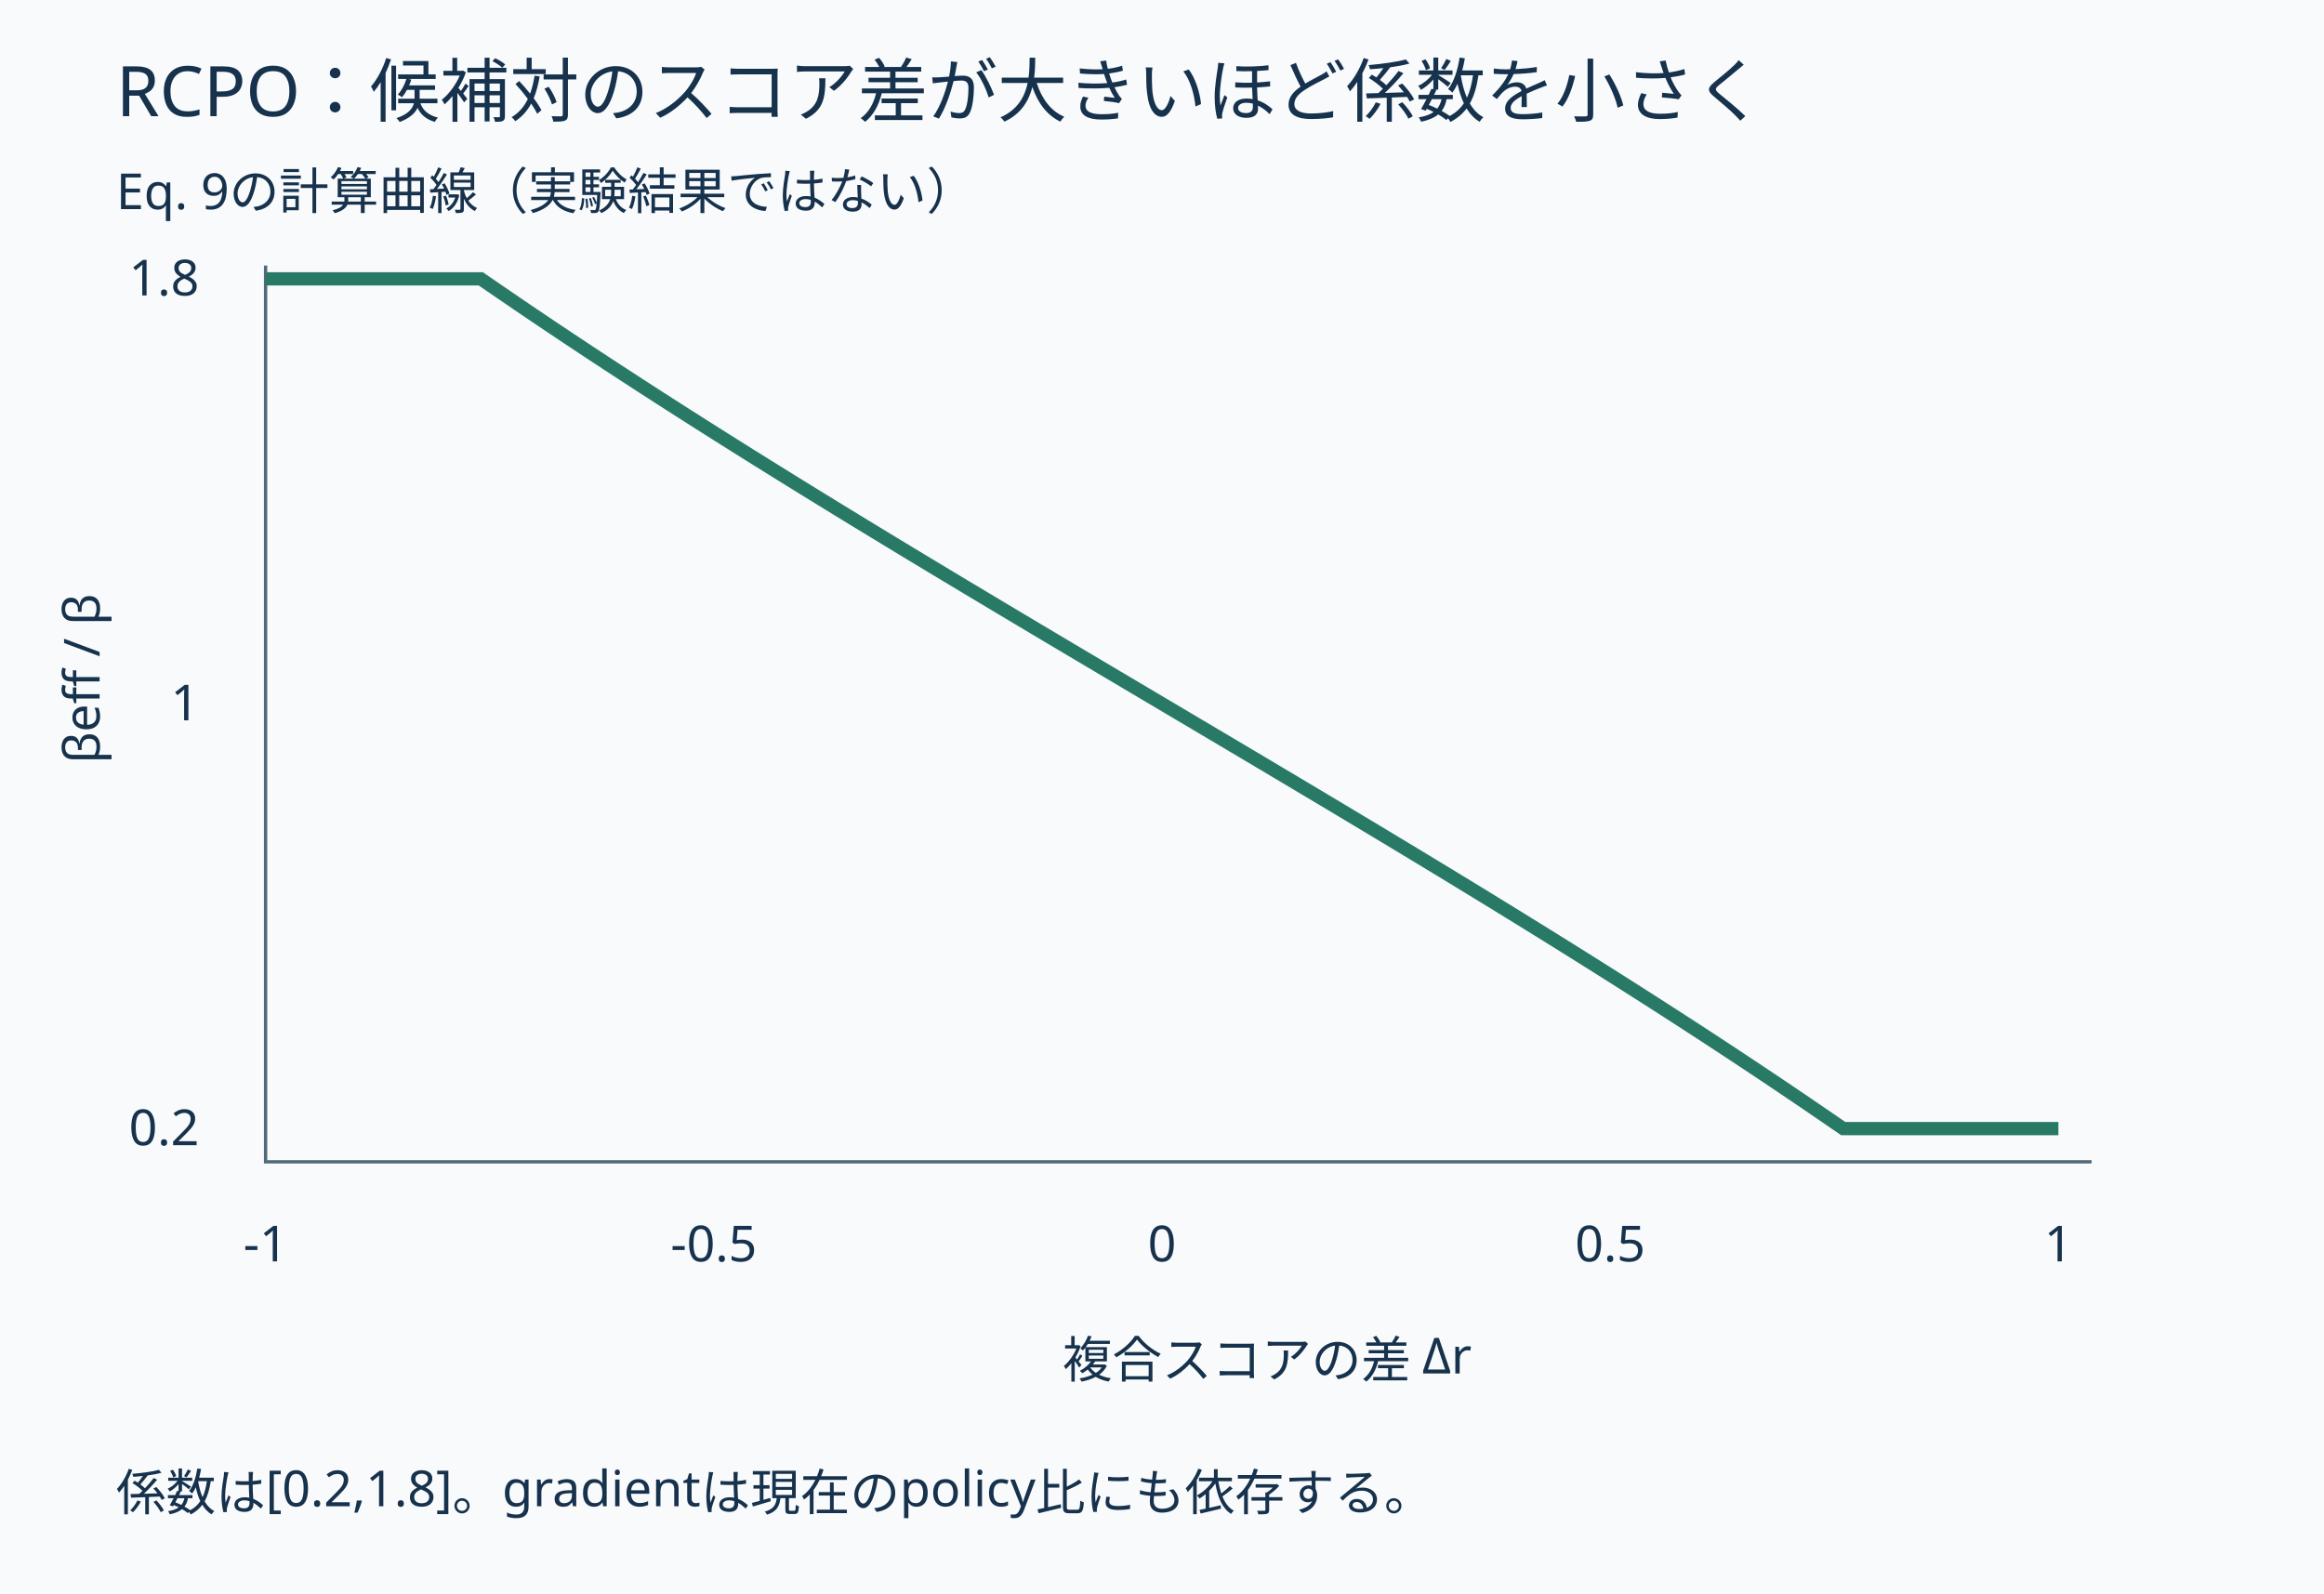
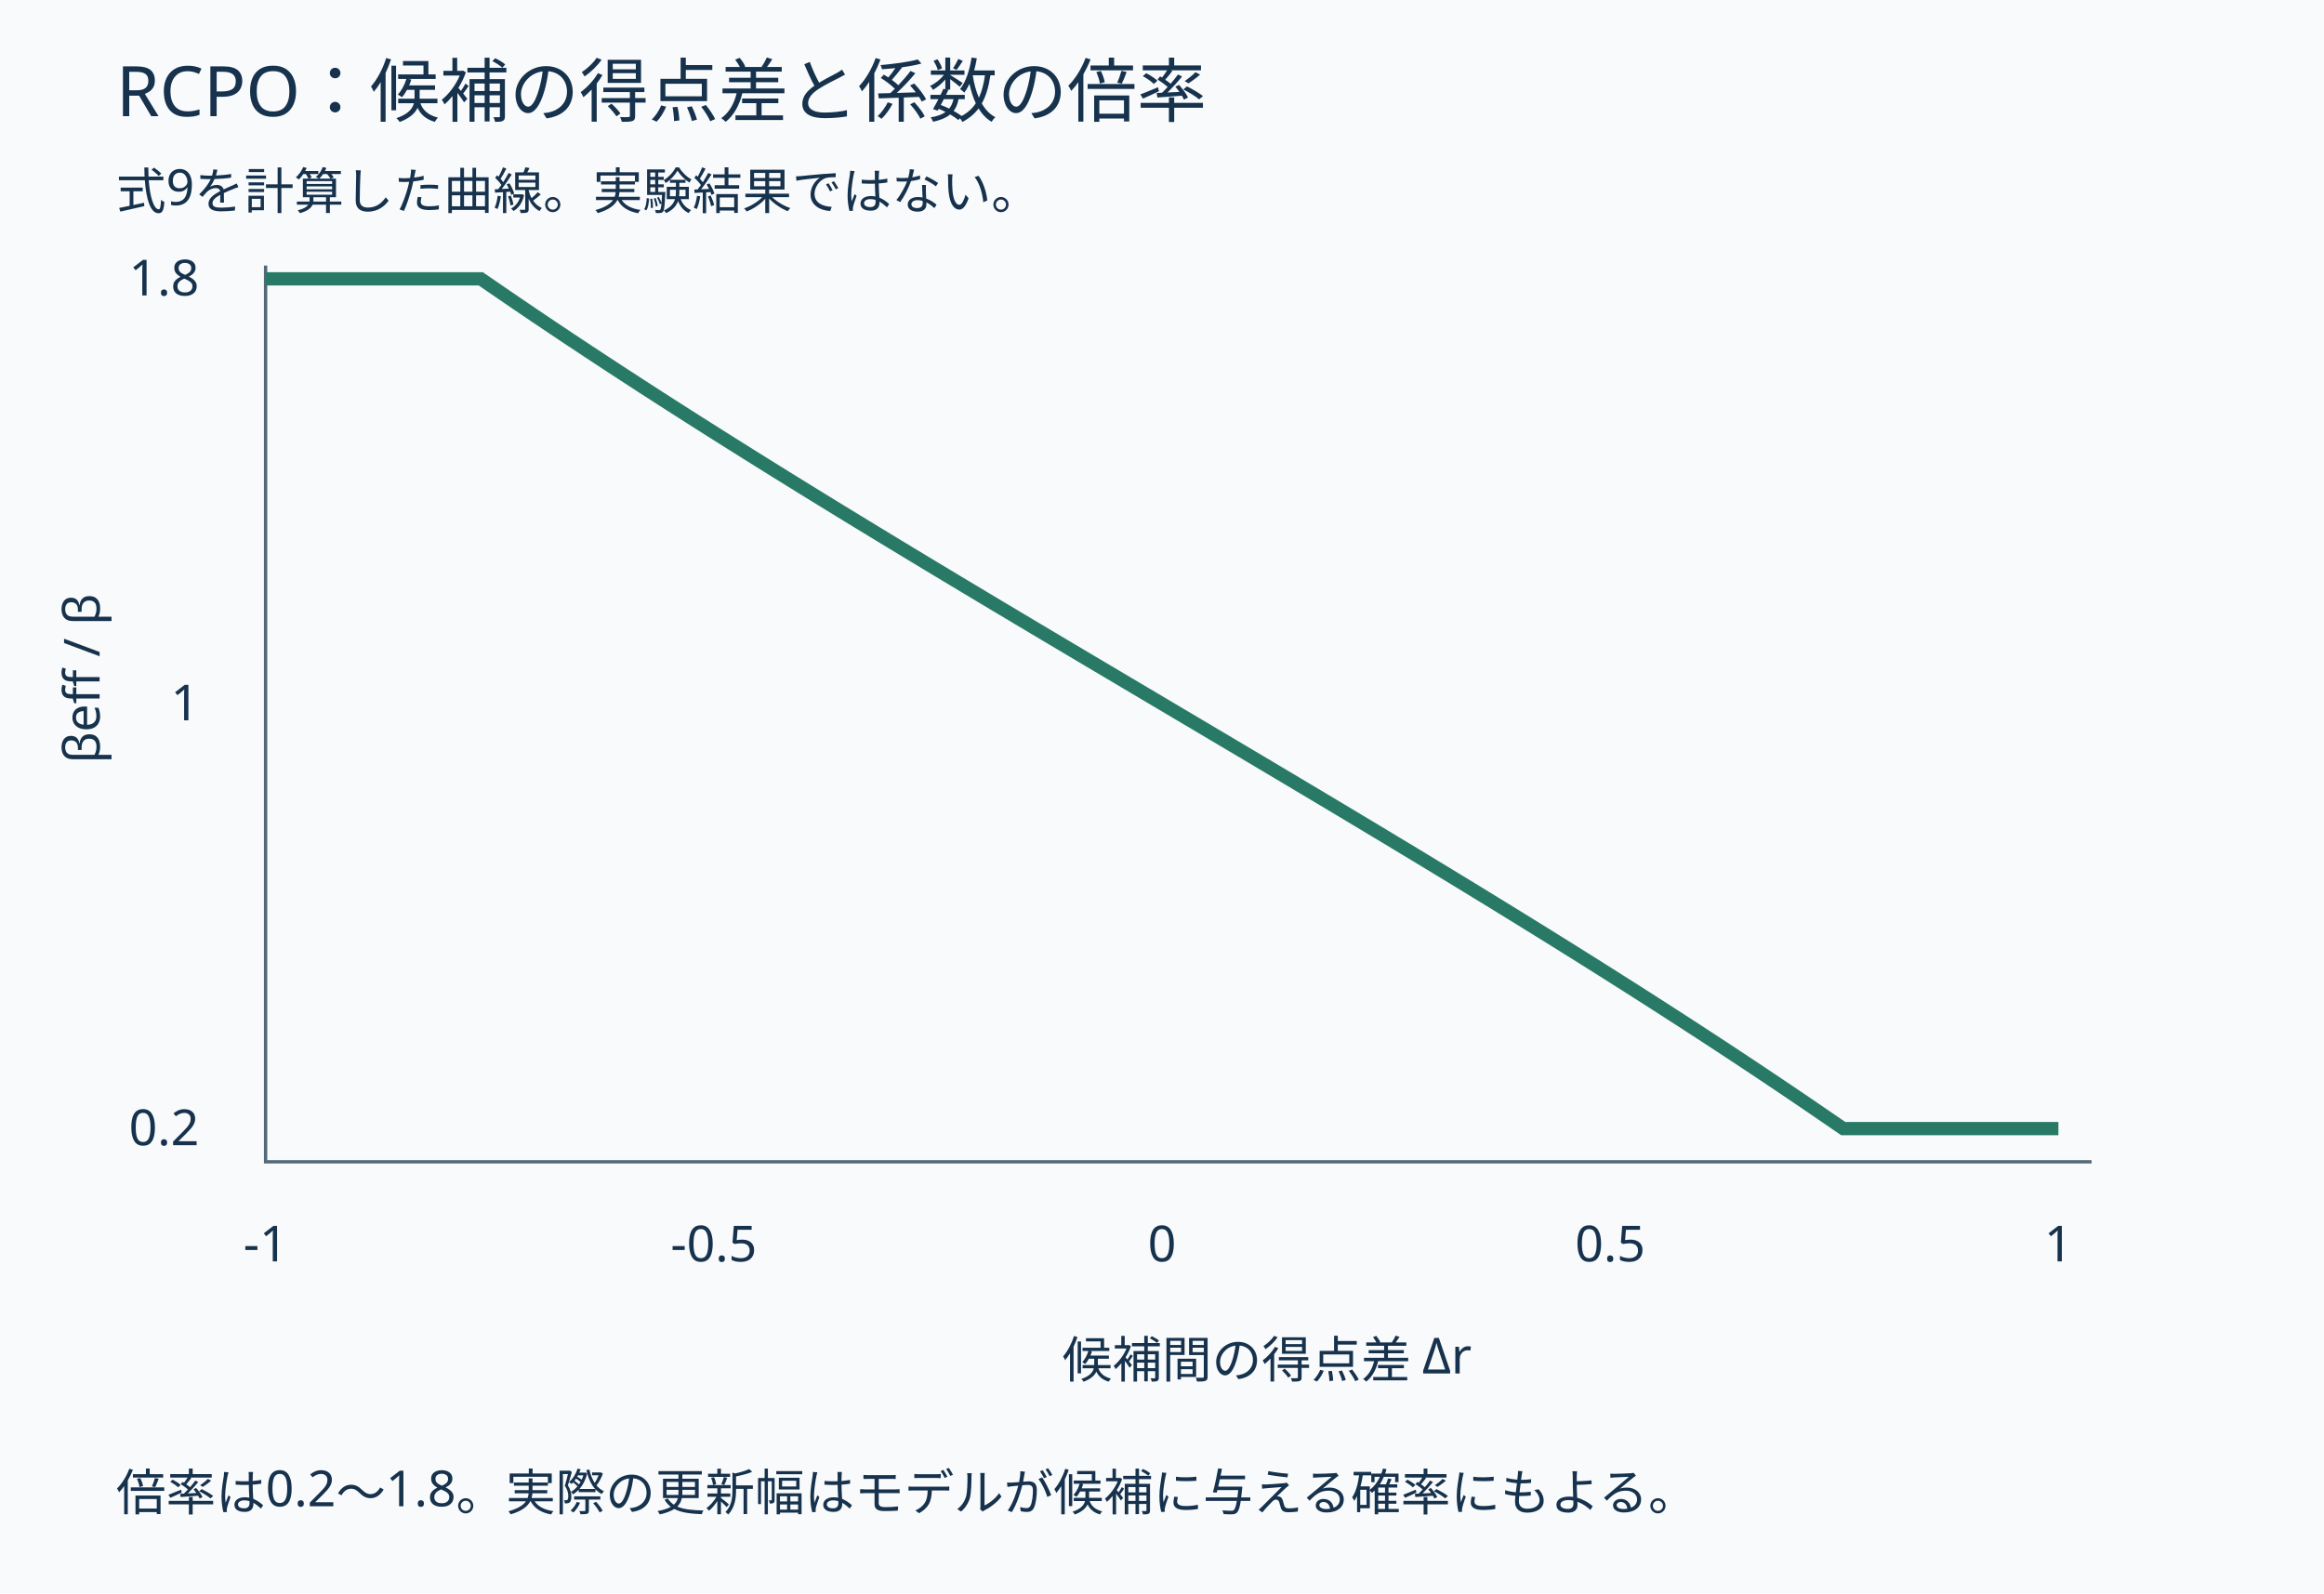
- <svg xmlns="http://www.w3.org/2000/svg" viewBox="0 0 700 480" role="img" aria-label="RCPO margin係数曲線">
+ <svg xmlns="http://www.w3.org/2000/svg" viewBox="0 0 700 480" role="img" aria-label="候補の得点差を変えたときのRCPOの係数の倍率">
  <rect width="700" height="480" fill="#f8fafc" />
  <g font-family="sans-serif" font-size="15" fill="#17324d">
-     <text x="35" y="35" font-size="21">RCPO：候補対のスコア差が大きいほど係数を小さく</text>
-     <text x="35" y="63">Eq. 9の計算曲線（実験結果ではない）</text>
+     <text x="35" y="35" font-size="21">RCPO：候補の得点差と係数の倍率</text>
+     <text x="35" y="63">式9を計算した曲線。実験結果ではない。</text>
    <path d="M80 80 V350 H630" fill="none" stroke="#526979" />
    <text x="80" y="380" text-anchor="middle">-1</text>
    <text x="215.0" y="380" text-anchor="middle">-0.5</text>
    <text x="350" y="380" text-anchor="middle">0</text>
    <text x="485.0" y="380" text-anchor="middle">0.5</text>
    <text x="620" y="380" text-anchor="middle">1</text>
    <text x="60" y="345.0" text-anchor="end">0.2</text>
    <text x="60" y="217.0" text-anchor="end">1</text>
    <text x="60" y="89.0" text-anchor="end">1.8</text>
    <polyline points="80.0,84.0 85.4,84.0 90.8,84.0 96.2,84.0 101.6,84.0 107.0,84.0 112.4,84.0 117.8,84.0 123.2,84.0 128.6,84.0 134.0,84.0 139.4,84.0 144.8,84.0 150.2,87.705 155.6,91.397 161.0,95.058 166.4,98.69 171.8,102.295 177.2,105.873 182.6,109.425 188.0,112.954 193.4,116.459 198.8,119.942 204.2,123.404 209.6,126.845 215.0,130.268 220.4,133.672 225.8,137.059 231.2,140.43 236.6,143.785 242.0,147.126 247.4,150.452 252.8,153.766 258.2,157.067 263.6,160.356 269.0,163.635 274.4,166.904 279.8,170.163 285.2,173.414 290.6,176.657 296.0,179.893 301.4,183.122 306.8,186.345 312.2,189.563 317.6,192.777 323.0,195.987 328.4,199.193 333.8,202.397 339.2,205.599 344.6,208.8 350.0,212.0 355.4,215.2 360.8,218.401 366.2,221.603 371.6,224.807 377.0,228.013 382.4,231.223 387.8,234.437 393.2,237.655 398.6,240.878 404.0,244.107 409.4,247.343 414.8,250.586 420.2,253.837 425.6,257.096 431.0,260.365 436.4,263.644 441.8,266.933 447.2,270.234 452.6,273.548 458.0,276.874 463.4,280.215 468.8,283.57 474.2,286.941 479.6,290.328 485.0,293.732 490.4,297.155 495.8,300.596 501.2,304.058 506.6,307.541 512.0,311.046 517.4,314.575 522.8,318.127 528.2,321.705 533.6,325.31 539.0,328.942 544.4,332.603 549.8,336.295 555.2,340.0 560.6,340.0 566.0,340.0 571.4,340.0 576.8,340.0 582.2,340.0 587.6,340.0 593.0,340.0 598.4,340.0 603.8,340.0 609.2,340.0 614.6,340.0 620.0,340.0" fill="none" stroke="#287a66" stroke-width="4" />
-     <text x="320" y="415">複合スコアの差 Δr</text>
+     <text x="320" y="415">候補間の得点差 Δr</text>
    <text x="30" y="230" transform="rotate(-90 30 230)">βeff / β</text>
-     <text x="35" y="455">係数は[0.2,1.8]。gradientは現在のpolicy比にも依存する。</text>
+     <text x="35" y="455">倍率は0.2〜1.8。実際の更新幅はモデルが候補に与える確率にもよる。</text>
  </g>
</svg>
